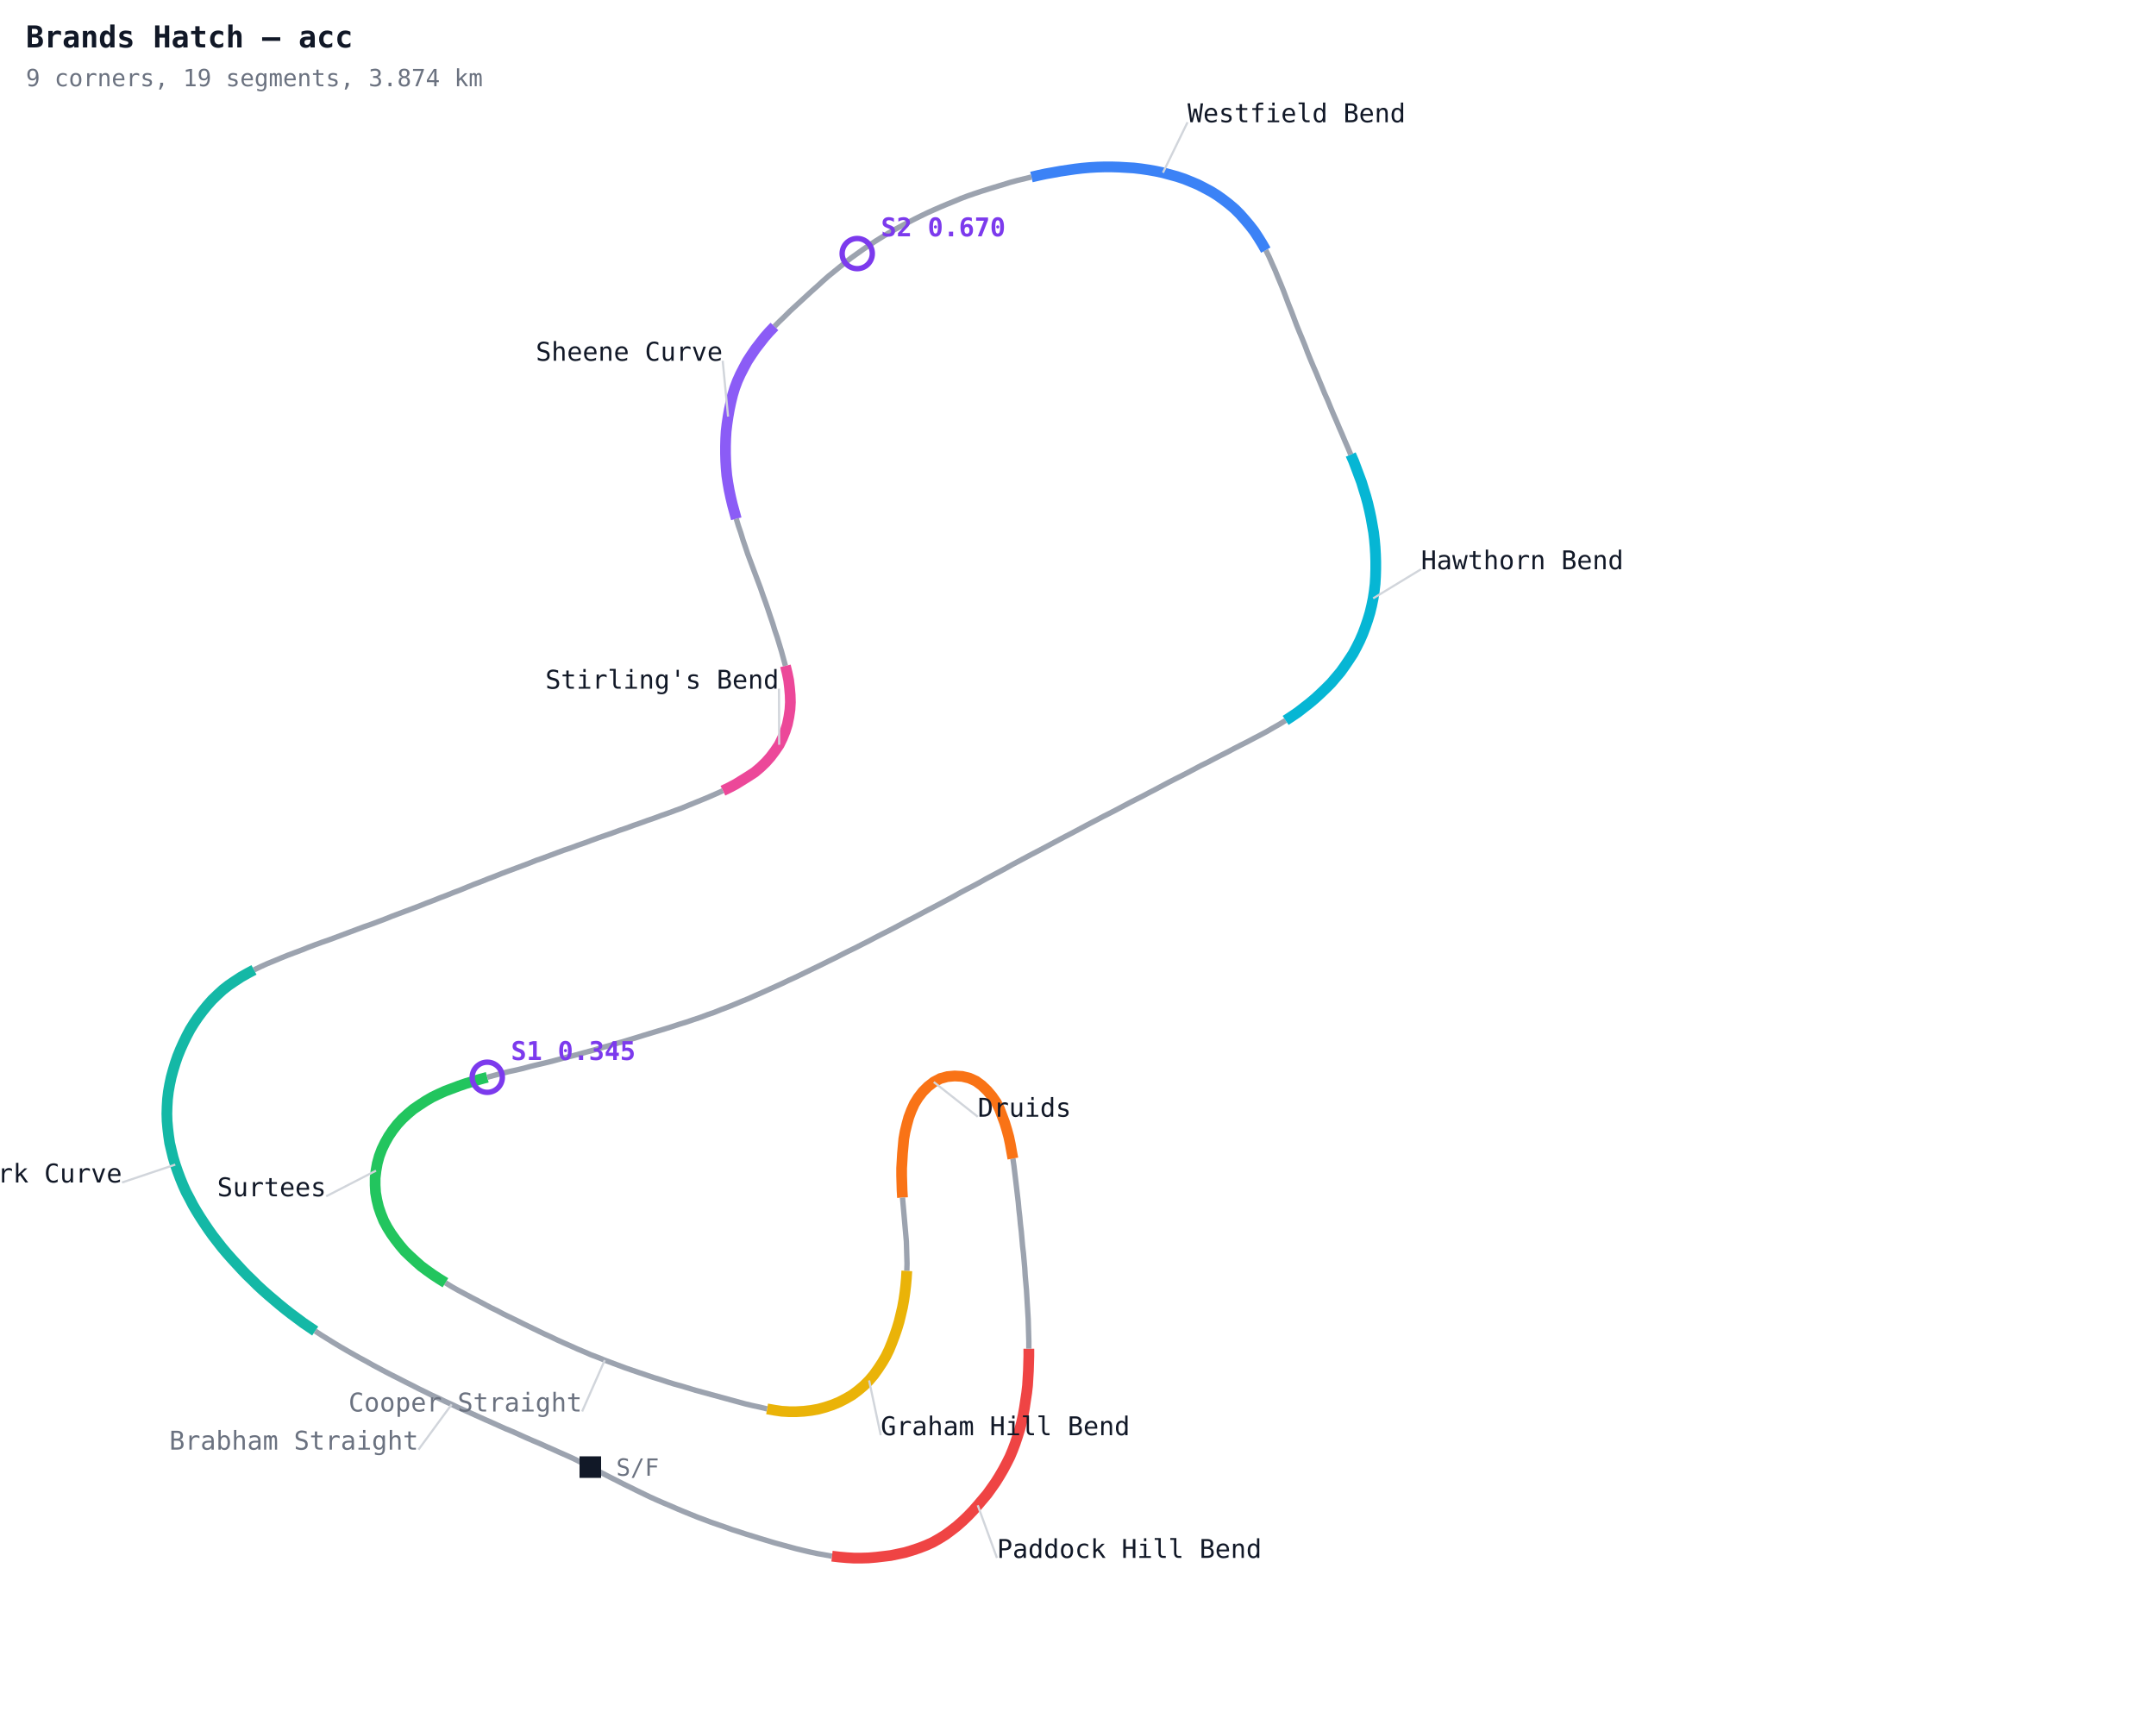
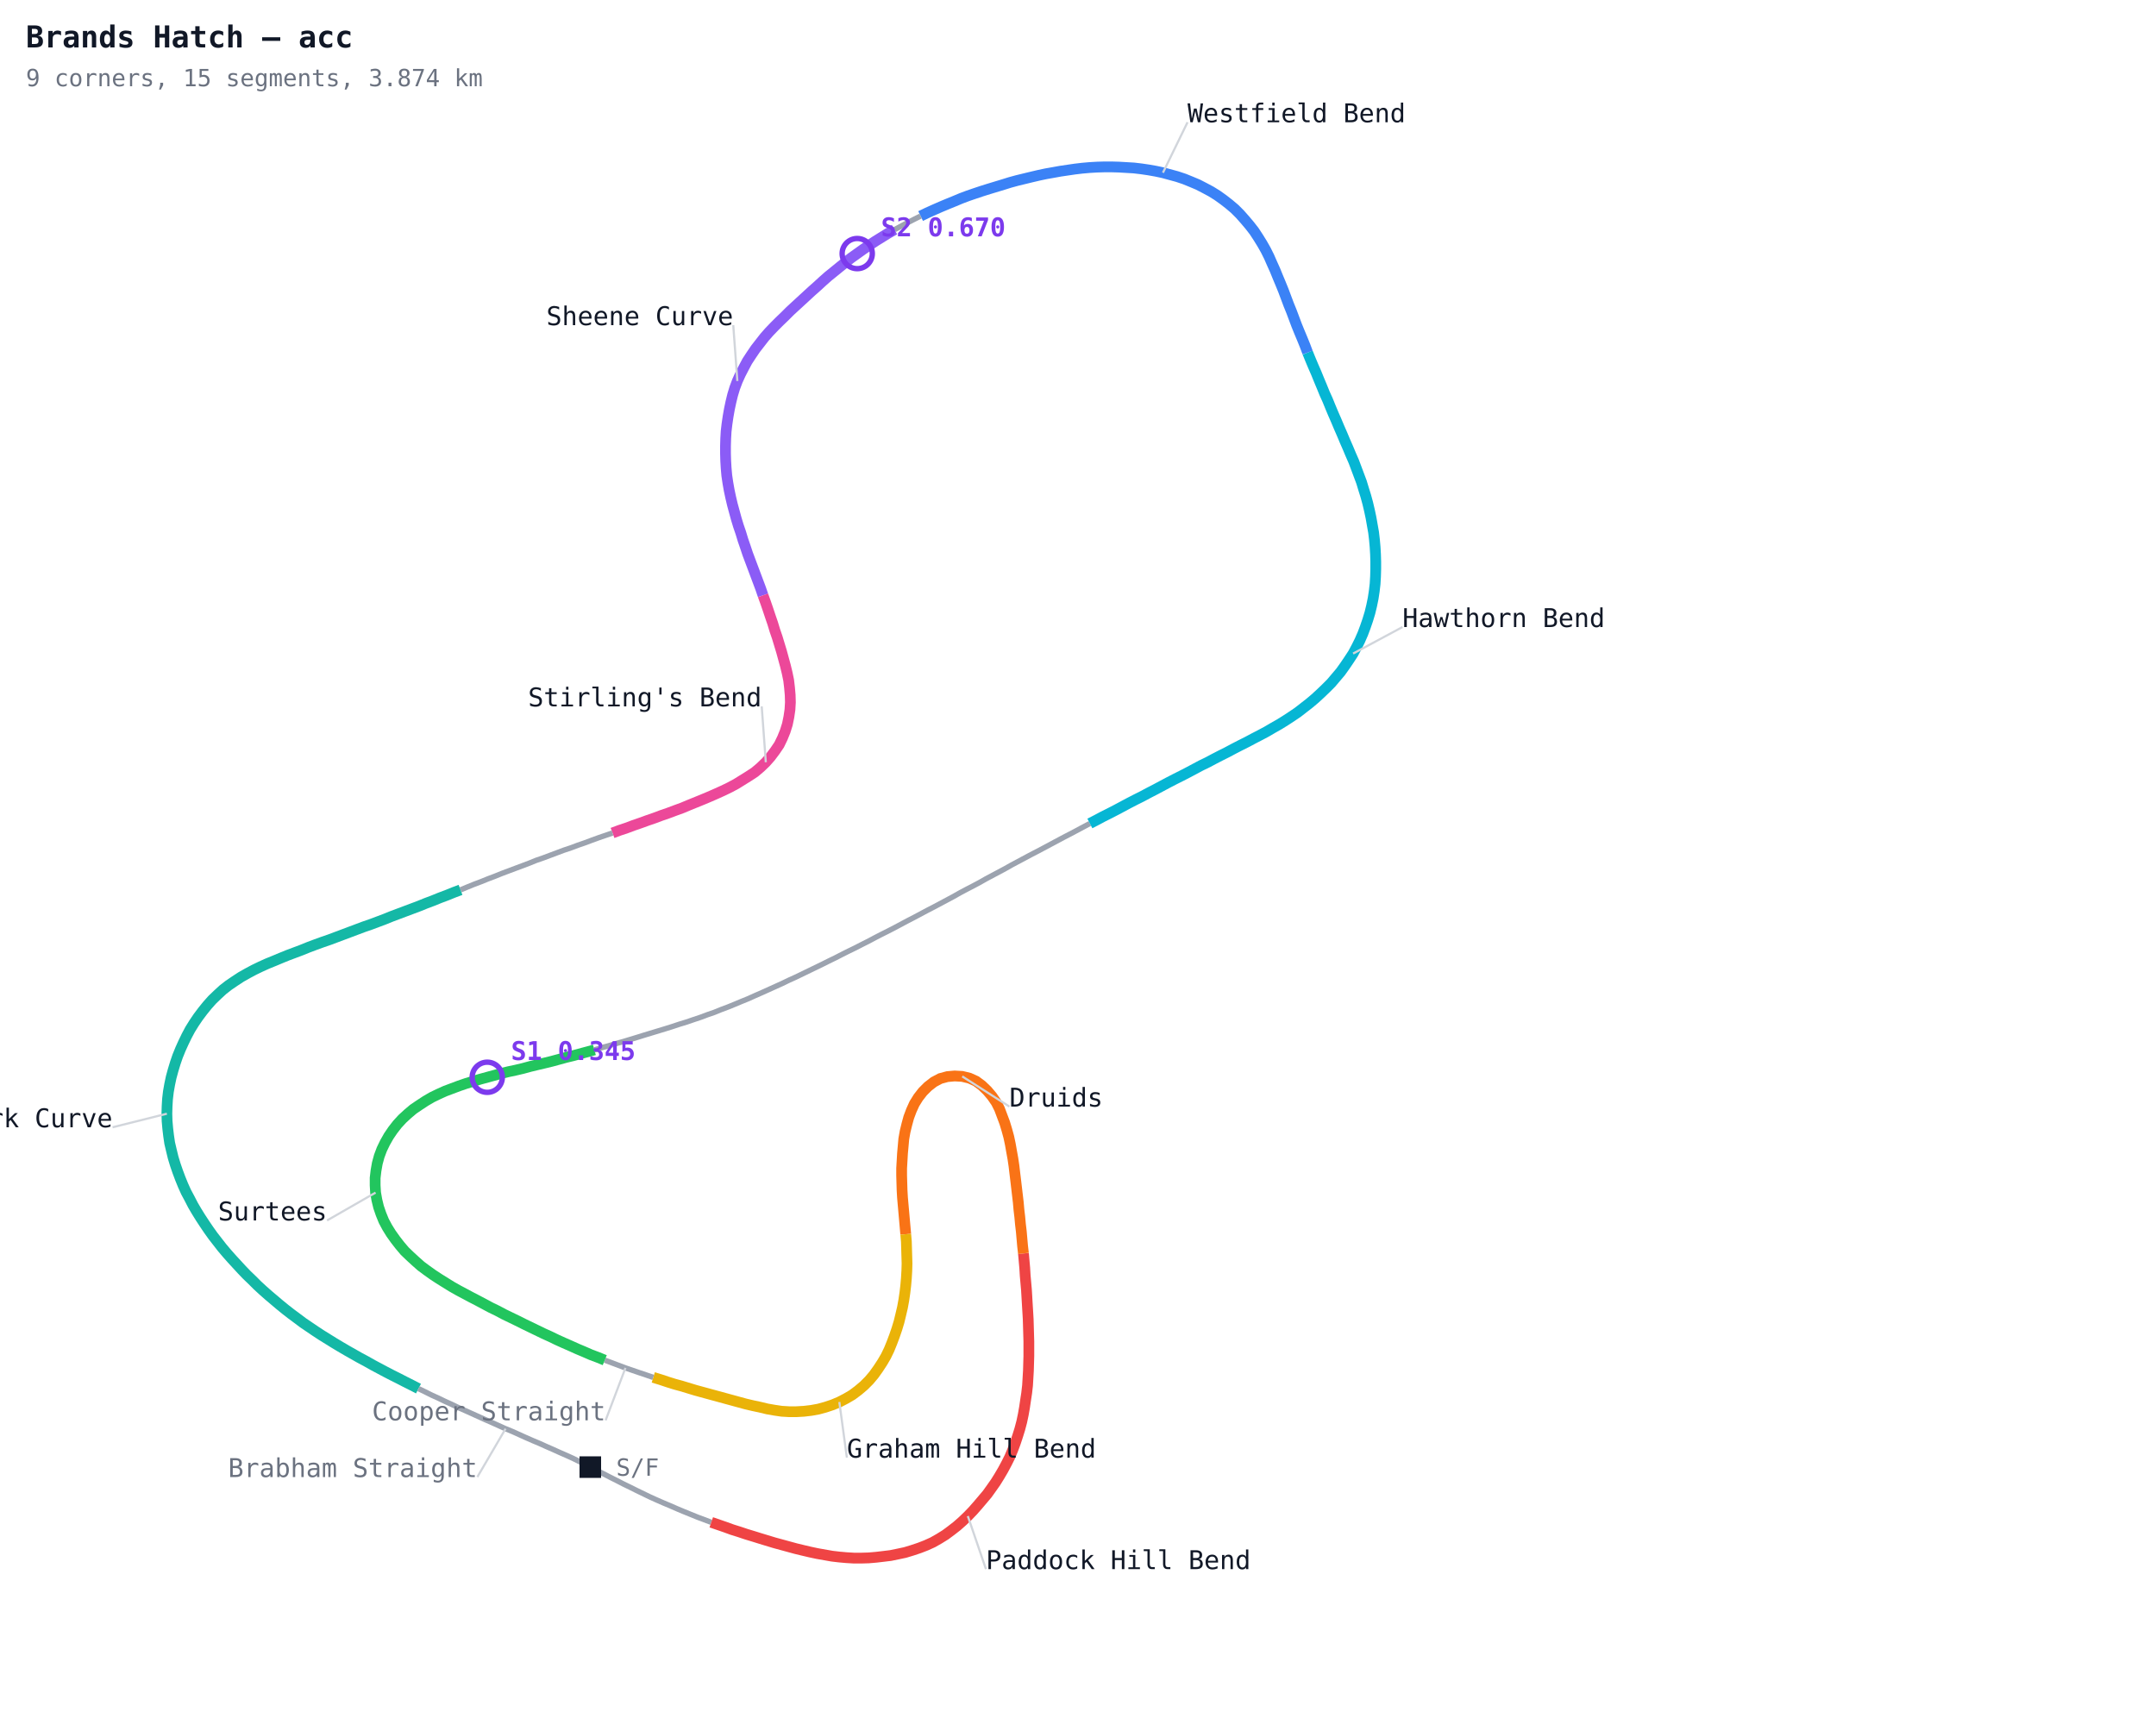
<svg xmlns="http://www.w3.org/2000/svg" width="1000" height="800" viewBox="0 0 1000 800">
  <defs>
    <style>
      .name { font-family: monospace; font-size: 12px; }
      .sector { font-family: monospace; font-size: 12px; fill: #7c3aed; font-weight: bold; }
      .title { font-family: monospace; font-size: 14px; fill: #111827; font-weight: bold; }
      .sub { font-family: monospace; font-size: 11px; fill: #6b7280; }
    </style>
  </defs>
  <rect width="1000" height="800" fill="#ffffff" />
-   <polyline fill="none" stroke="#9ca3af" stroke-width="2.5" points="273.8,680.4 276.9,682.0 279.9,683.5 283.0,685.1 286.0,686.6 289.1,688.2 292.2,689.7 295.2,691.2 298.3,692.7 301.4,694.2 304.5,695.6 307.7,697.0 310.8,698.3 314.0,699.7 317.1,701.0 320.3,702.3 323.5,703.6 326.7,704.8 329.9,706.0 333.1,707.1 336.3,708.2 339.6,709.4 342.8,710.4 346.1,711.5 349.4,712.5 352.6,713.5 355.9,714.5 359.2,715.5 362.5,716.4 365.8,717.3 369.1,718.2 372.4,719.0 375.8,719.8 379.1,720.5 382.5,721.1 385.9,721.7" />
-   <polyline fill="none" stroke="#ef4444" stroke-width="5" points="385.9,721.7 389.3,722.1 392.7,722.4 396.1,722.6 399.5,722.6 402.9,722.5 406.4,722.2 409.8,721.8 413.1,721.4 416.5,720.7 419.8,720.0 423.1,719.0 426.4,717.9 429.5,716.7 432.6,715.3 435.6,713.6 438.5,711.8 441.2,709.8 443.9,707.7 446.5,705.4 448.9,703.1 451.3,700.6 453.5,698.1 455.7,695.5 457.9,692.9 459.9,690.1 461.8,687.4 463.6,684.5 465.3,681.6 466.9,678.6 468.4,675.6 469.7,672.5 470.9,669.3 472.0,666.0 473.0,662.8 473.9,659.4 474.6,656.1 475.2,652.7 475.7,649.3 476.2,646.0 476.6,642.5 476.8,639.1 477.0,635.7 477.1,632.3 477.2,628.9 477.2,625.5" />
-   <polyline fill="none" stroke="#9ca3af" stroke-width="2.5" points="477.2,625.5 477.2,622.1 477.1,618.7 477.0,615.2 476.9,611.8 476.7,608.4 476.5,605.1 476.3,601.7 476.1,598.3 475.8,594.9 475.5,591.5 475.3,588.1 475.0,584.7 474.7,581.3 474.3,577.9 474.0,574.5 473.7,571.1 473.3,567.7 473.0,564.4 472.6,561.0 472.3,557.6 471.9,554.2 471.5,550.8 471.1,547.4 470.7,544.1 470.3,540.7 469.8,537.3" />
-   <polyline fill="none" stroke="#f97316" stroke-width="5" points="469.8,537.3 469.2,534.0 468.6,530.6 467.9,527.3 467.0,524.0 466.0,520.7 464.8,517.5 463.6,514.3 462.1,511.3 460.1,508.4 457.9,505.8 455.4,503.4 452.7,501.4 449.6,500.0 446.3,499.2 442.8,499.0 439.4,499.3 436.1,500.2 433.1,501.8 430.4,503.9 428.0,506.3 425.9,509.0 424.1,511.9 422.7,515.0 421.5,518.2 420.6,521.5 419.8,524.8 419.2,528.2 418.9,531.6 418.6,534.9 418.4,538.4 418.2,541.8 418.2,545.2 418.3,548.6 418.4,552.0 418.6,555.4" />
-   <polyline fill="none" stroke="#9ca3af" stroke-width="2.5" points="418.6,555.4 418.9,558.8 419.2,562.2 419.5,565.6 419.8,569.0 420.1,572.4 420.4,575.8 420.5,579.2 420.6,582.6 420.7,586.0 420.6,589.4" />
-   <polyline fill="none" stroke="#eab308" stroke-width="5" points="420.6,589.4 420.4,592.8 420.1,596.2 419.7,599.6 419.2,603.0 418.6,606.3 417.8,609.7 417.0,613.0 416.0,616.3 414.9,619.5 413.7,622.7 412.4,625.9 410.9,629.0 409.2,631.9 407.3,634.8 405.3,637.6 403.1,640.2 400.7,642.6 398.1,644.8 395.3,646.9 392.4,648.6 389.3,650.2 386.2,651.5 382.9,652.6 379.6,653.5 376.3,654.1 372.9,654.5 369.4,654.7 366.0,654.7 362.6,654.5 359.2,654.0 355.8,653.4" />
-   <polyline fill="none" stroke="#9ca3af" stroke-width="2.5" points="355.8,653.4 352.5,652.6 349.2,651.9 345.8,651.1 342.5,650.2 339.2,649.3 335.9,648.4 332.6,647.5 329.3,646.6 326.0,645.7 322.7,644.8 319.4,643.8 316.1,642.8 312.8,641.9 309.6,640.9 306.3,639.8 303.0,638.8 299.8,637.7 296.5,636.6 293.3,635.5 290.1,634.4 286.9,633.2 283.7,632.0 280.5,630.8 277.3,629.5 274.1,628.3 270.9,626.9 267.8,625.6 264.7,624.2 261.5,622.8 258.4,621.4 255.3,619.9 252.2,618.5 249.1,617.0 246.0,615.5 242.9,614.0 239.9,612.5 236.8,611.0 233.7,609.5 230.7,607.9 227.6,606.4 224.6,604.8 221.6,603.2 218.5,601.6 215.5,600.0 212.5,598.4 209.5,596.7 206.6,594.9" />
-   <polyline fill="none" stroke="#22c55e" stroke-width="5" points="206.6,594.9 203.7,593.1 200.8,591.2 198.0,589.2 195.3,587.2 192.7,584.9 190.2,582.6 187.7,580.2 185.5,577.6 183.4,574.9 181.4,572.1 179.6,569.2 178.0,566.2 176.7,563.0 175.6,559.8 174.8,556.5 174.2,553.1 174.0,549.7 174.0,546.3 174.4,542.9 175.0,539.5 175.9,536.2 177.1,533.0 178.6,529.9 180.3,526.9 182.2,524.1 184.3,521.4 186.6,518.9 189.1,516.6 191.7,514.4 194.5,512.5 197.4,510.6 200.3,508.9 203.4,507.4 206.5,506.0 209.7,504.8 212.9,503.6 216.1,502.5 219.4,501.5 222.7,500.5 226.0,499.6" />
-   <polyline fill="none" stroke="#9ca3af" stroke-width="2.5" points="226.0,499.6 229.3,498.7 232.6,497.8 235.9,497.0 239.2,496.3 242.6,495.5 245.9,494.6 249.2,493.8 252.6,493.0 255.9,492.2 259.2,491.3 262.5,490.4 265.8,489.6 269.1,488.7 272.4,487.8 275.7,486.9 279.0,485.9 282.3,485.0 285.6,484.0 288.9,483.1 292.2,482.1 295.5,481.1 298.7,480.1 302.0,479.1 305.3,478.1 308.6,477.1 311.8,476.1 315.1,475.0 318.4,474.0 321.6,472.9 324.9,471.8 328.1,470.6 331.3,469.5 334.5,468.2 337.7,467.0 340.9,465.7 344.0,464.4 347.2,463.1 350.3,461.7 353.5,460.3 356.6,458.9 359.7,457.5 362.8,456.1 365.9,454.6 369.0,453.2 372.1,451.7 375.2,450.2 378.3,448.7 381.4,447.2 384.4,445.7 387.5,444.2 390.6,442.6 393.6,441.1 396.7,439.6 399.8,438.0 402.8,436.5 405.8,434.9 408.9,433.3 411.9,431.8 415.0,430.2 418.0,428.6 421.0,427.0 424.1,425.4 427.1,423.8 430.1,422.2 433.2,420.6 436.2,419.0 439.2,417.4 442.2,415.8 445.2,414.1 448.2,412.5 451.3,410.9 454.3,409.3 457.3,407.6 460.3,406.0 463.3,404.4 466.3,402.8 469.3,401.1 472.3,399.5 475.3,397.9 478.3,396.3 481.4,394.7 484.4,393.1 487.4,391.5 490.4,389.9 493.4,388.3 496.5,386.7 499.5,385.1 502.5,383.5 505.5,381.9 508.6,380.3 511.6,378.7 514.6,377.2 517.7,375.6 520.7,374.0 523.7,372.4 526.8,370.8 529.8,369.3 532.8,367.7 535.9,366.1 538.9,364.5 541.9,362.9 545.0,361.3 548.0,359.8 551.1,358.2 554.1,356.6 557.1,355.0 560.2,353.5 563.2,351.9 566.3,350.3 569.3,348.8 572.3,347.2 575.4,345.6 578.4,344.1 581.4,342.5 584.5,340.9 587.5,339.3 590.4,337.6 593.4,335.9 596.3,334.1" />
-   <polyline fill="none" stroke="#06b6d4" stroke-width="5" points="596.3,334.1 599.2,332.2 602.0,330.3 604.7,328.2 607.4,326.1 610.0,323.9 612.5,321.6 615.0,319.2 617.4,316.8 619.6,314.2 621.8,311.6 623.8,308.8 625.7,306.0 627.6,303.1 629.2,300.1 630.7,297.1 632.1,293.9 633.3,290.7 634.4,287.5 635.4,284.2 636.2,280.9 636.9,277.5 637.4,274.2 637.8,270.8 638.0,267.4 638.1,263.9 638.1,260.5 638.0,257.1 637.8,253.7 637.5,250.3 637.1,246.9 636.5,243.5 635.9,240.1 635.2,236.8 634.4,233.4 633.5,230.1 632.5,226.9 631.5,223.6 630.3,220.4 629.1,217.2 627.9,214.0 626.5,210.8" />
-   <polyline fill="none" stroke="#9ca3af" stroke-width="2.5" points="626.5,210.8 625.2,207.7 623.8,204.5 622.5,201.4 621.1,198.2 619.8,195.1 618.4,191.9 617.1,188.8 615.8,185.6 614.4,182.5 613.1,179.3 611.8,176.2 610.5,173.0 609.1,169.8 607.8,166.7 606.5,163.5 605.3,160.3 604.0,157.1 602.7,154.0 601.4,150.8 600.2,147.6 599.0,144.4 597.7,141.2 596.5,138.0 595.3,134.8 594.0,131.6 592.7,128.5 591.4,125.3 590.0,122.2 588.6,119.0 587.1,116.0" />
-   <polyline fill="none" stroke="#3b82f6" stroke-width="5" points="587.1,116.0 585.4,113.0 583.6,110.1 581.7,107.2 579.6,104.5 577.4,101.9 575.1,99.3 572.7,96.9 570.1,94.7 567.4,92.6 564.6,90.6 561.7,88.8 558.7,87.2 555.6,85.6 552.5,84.3 549.3,83.0 546.0,81.9 542.7,81.0 539.4,80.1 536.1,79.4 532.7,78.8 529.3,78.3 525.9,77.9 522.5,77.7 519.1,77.5 515.7,77.4 512.2,77.4 508.8,77.5 505.4,77.7 502.0,78.0 498.6,78.4 495.2,78.9 491.8,79.4 488.5,80.0 485.1,80.6 481.8,81.3 478.4,82.1" />
-   <polyline fill="none" stroke="#9ca3af" stroke-width="2.5" points="478.4,82.1 475.1,82.9 471.8,83.7 468.5,84.6 465.3,85.6 462.0,86.6 458.7,87.6 455.5,88.6 452.2,89.7 449.0,90.8 445.8,92.0 442.7,93.3 439.5,94.6 436.4,95.9 433.2,97.3 430.1,98.7 427.0,100.2 424.0,101.7 420.9,103.3 417.9,104.9 414.9,106.5 411.9,108.2 409.0,110.0 406.1,111.8 403.2,113.7 400.4,115.6 397.6,117.6 394.8,119.6 392.1,121.7 389.5,123.8 386.8,126.0 384.2,128.1 381.6,130.4 379.1,132.7 376.5,135.0 374.0,137.3 371.5,139.6 369.0,141.9 366.5,144.2 364.1,146.6 361.6,149.0 359.2,151.4" />
-   <polyline fill="none" stroke="#8b5cf6" stroke-width="5" points="359.2,151.4 356.8,153.9 354.6,156.4 352.5,159.1 350.4,161.8 348.5,164.6 346.6,167.5 345.0,170.5 343.4,173.6 342.0,176.7 340.8,179.9 339.8,183.2 339.0,186.5 338.3,189.8 337.7,193.2 337.2,196.6 336.8,200.0 336.6,203.4 336.5,206.9 336.5,210.3 336.6,213.7 336.8,217.1 337.1,220.5 337.6,223.9 338.2,227.3 338.9,230.6 339.7,234.0 340.6,237.3 341.5,240.6" />
-   <polyline fill="none" stroke="#9ca3af" stroke-width="2.5" points="341.5,240.6 342.5,243.9 343.6,247.1 344.6,250.4 345.7,253.6 346.8,256.9 348.0,260.1 349.2,263.3 350.4,266.5 351.6,269.7 352.8,272.9 353.9,276.1 355.1,279.4 356.2,282.6 357.3,285.9 358.4,289.1 359.4,292.4 360.5,295.6 361.5,298.9 362.5,302.2 363.4,305.5 364.3,308.8" />
-   <polyline fill="none" stroke="#ec4899" stroke-width="5" points="364.3,308.8 365.1,312.1 365.8,315.5 366.2,318.9 366.5,322.3 366.6,325.7 366.4,329.1 365.9,332.5 365.2,335.9 364.2,339.1 362.9,342.3 361.4,345.4 359.5,348.2 357.4,351.0 355.2,353.5 352.7,355.9 350.1,358.1 347.2,360.0 344.3,361.8 341.4,363.6 338.4,365.2 335.3,366.7" />
-   <polyline fill="none" stroke="#9ca3af" stroke-width="2.5" points="335.3,366.7 332.2,368.1 329.0,369.5 325.9,370.8 322.7,372.1 319.5,373.4 316.4,374.7 313.1,375.9 309.9,377.1 306.7,378.2 303.5,379.4 300.3,380.5 297.0,381.7 293.8,382.8 290.6,384.0 287.3,385.1 284.1,386.3 280.9,387.4 277.7,388.5 274.4,389.7 271.2,390.9 268.0,392.0 264.8,393.2 261.5,394.3 258.3,395.5 255.1,396.7 251.9,397.9 248.7,399.0 245.5,400.3 242.3,401.5 239.1,402.7 235.9,403.9 232.7,405.1 229.5,406.4 226.3,407.6 223.1,408.9 219.9,410.1 216.7,411.4 213.6,412.7 210.4,413.9 207.2,415.2 204.0,416.4 200.8,417.7 197.6,418.9 194.4,420.2 191.2,421.4 188.0,422.6 184.8,423.8 181.6,425.0 178.4,426.3 175.2,427.5 172.0,428.7 168.8,429.8 165.6,431.0 162.4,432.2 159.2,433.4 156.0,434.6 152.8,435.8 149.6,436.9 146.3,438.1 143.1,439.3 139.9,440.6 136.7,441.8 133.5,443.0 130.3,444.3 127.2,445.6 124.0,446.9 120.9,448.3 117.8,449.8" />
-   <polyline fill="none" stroke="#14b8a6" stroke-width="5" points="117.8,449.8 114.8,451.4 111.8,453.1 108.9,455.0 106.1,456.9 103.4,459.0 100.9,461.3 98.4,463.7 96.1,466.3 94.0,468.9 91.9,471.7 90.0,474.5 88.2,477.4 86.6,480.4 85.1,483.5 83.7,486.6 82.4,489.8 81.3,493.0 80.3,496.3 79.4,499.6 78.7,502.9 78.1,506.3 77.7,509.7 77.5,513.1 77.4,516.5 77.5,519.9 77.8,523.3 78.2,526.7 78.7,530.1 79.5,533.5 80.3,536.8 81.3,540.1 82.4,543.3 83.6,546.5 84.9,549.7 86.3,552.8 87.9,555.8 89.5,558.9 91.2,561.8 93.0,564.7 94.9,567.6 96.8,570.4 98.8,573.2 100.9,575.9 103.0,578.6 105.2,581.2 107.5,583.8 109.8,586.3 112.1,588.8 114.5,591.3 117.0,593.7 119.4,596.1 121.9,598.4 124.5,600.7 127.1,602.9 129.7,605.1 132.4,607.3 135.1,609.4 137.8,611.4 140.6,613.5 143.4,615.4 146.2,617.3" />
-   <polyline fill="none" stroke="#9ca3af" stroke-width="2.5" points="146.2,617.3 149.1,619.2 152.0,621.0 154.9,622.8 157.9,624.6 160.8,626.3 163.8,628.0 166.8,629.7 169.8,631.3 172.8,633.0 175.8,634.6 178.8,636.2 181.9,637.8 184.9,639.3 188.0,640.9 191.0,642.4 194.1,644.0 197.2,645.5 200.2,647.0 203.3,648.4 206.4,649.9 209.5,651.3 212.6,652.8 215.8,654.2 218.9,655.6 222.0,657.0 225.1,658.4 228.3,659.8 231.4,661.2 234.5,662.6 237.7,663.9 240.8,665.3 243.9,666.7 247.1,668.1 250.2,669.4 253.3,670.8 256.5,672.2 259.6,673.6 262.8,675.0 265.9,676.4 268.9,677.9 272.0,679.5" />
-   <line x1="453.5" y1="698.1" x2="462.4" y2="722.5" stroke="#d1d5db" stroke-width="1" />
-   <text x="462.4" y="722.5" text-anchor="start" class="name" fill="#111827">Paddock Hill Bend</text>
-   <line x1="433.1" y1="501.8" x2="453.5" y2="517.9" stroke="#d1d5db" stroke-width="1" />
-   <text x="453.5" y="517.9" text-anchor="start" class="name" fill="#111827">Druids</text>
-   <line x1="403.1" y1="640.2" x2="408.5" y2="665.6" stroke="#d1d5db" stroke-width="1" />
-   <text x="408.5" y="665.6" text-anchor="start" class="name" fill="#111827">Graham Hill Bend</text>
-   <line x1="280.5" y1="630.8" x2="270.0" y2="654.6" stroke="#d1d5db" stroke-width="1" />
-   <text x="270.0" y="654.6" text-anchor="end" class="name" fill="#6b7280">Cooper Straight</text>
-   <line x1="174.4" y1="542.9" x2="151.3" y2="554.8" stroke="#d1d5db" stroke-width="1" />
-   <text x="151.3" y="554.8" text-anchor="end" class="name" fill="#111827">Surtees</text>
-   <line x1="636.9" y1="277.5" x2="659.1" y2="264.0" stroke="#d1d5db" stroke-width="1" />
-   <text x="659.1" y="264.0" text-anchor="start" class="name" fill="#111827">Hawthorn Bend</text>
+   <polyline fill="none" stroke="#9ca3af" stroke-width="2.5" points="273.8,680.4 276.9,682.0 279.9,683.5 283.0,685.1 286.0,686.6 289.1,688.2 292.2,689.7 295.2,691.2 298.3,692.7 301.4,694.2 304.5,695.6 307.7,697.0 310.8,698.3 314.0,699.7 317.1,701.0 320.3,702.3 323.5,703.6 326.7,704.8 329.9,706.0" />
+   <polyline fill="none" stroke="#ef4444" stroke-width="5" points="329.9,706.0 333.1,707.1 336.3,708.2 339.6,709.4 342.8,710.4 346.1,711.5 349.4,712.5 352.6,713.5 355.9,714.5 359.2,715.5 362.5,716.4 365.8,717.3 369.1,718.2 372.4,719.0 375.8,719.8 379.1,720.5 382.5,721.1 385.9,721.7 389.3,722.1 392.7,722.4 396.1,722.6 399.5,722.6 402.9,722.5 406.4,722.2 409.8,721.8 413.1,721.4 416.5,720.7 419.8,720.0 423.1,719.0 426.4,717.9 429.5,716.7 432.6,715.3 435.6,713.6 438.5,711.8 441.2,709.8 443.9,707.7 446.5,705.4 448.9,703.1 451.3,700.6 453.5,698.1 455.7,695.5 457.9,692.9 459.9,690.1 461.8,687.4 463.6,684.5 465.3,681.6 466.9,678.6 468.4,675.6 469.7,672.5 470.9,669.3 472.0,666.0 473.0,662.8 473.9,659.4 474.6,656.1 475.2,652.7 475.7,649.3 476.2,646.0 476.6,642.5 476.8,639.1 477.0,635.7 477.1,632.3 477.2,628.9 477.2,625.5 477.2,622.1 477.1,618.7 477.0,615.2 476.9,611.8 476.7,608.4 476.5,605.1 476.3,601.7 476.1,598.3 475.8,594.9 475.5,591.5 475.3,588.1 475.0,584.7 474.7,581.3" />
+   <polyline fill="none" stroke="#f97316" stroke-width="5" points="474.7,581.3 474.3,577.9 474.0,574.5 473.7,571.1 473.3,567.7 473.0,564.4 472.6,561.0 472.3,557.6 471.9,554.2 471.5,550.8 471.1,547.4 470.7,544.1 470.3,540.7 469.8,537.3 469.2,534.0 468.6,530.6 467.9,527.3 467.0,524.0 466.0,520.7 464.8,517.5 463.6,514.3 462.1,511.3 460.1,508.4 457.9,505.8 455.4,503.4 452.7,501.4 449.6,500.0 446.3,499.2 442.8,499.0 439.4,499.3 436.1,500.2 433.1,501.8 430.4,503.9 428.0,506.3 425.9,509.0 424.1,511.9 422.7,515.0 421.5,518.2 420.6,521.5 419.8,524.8 419.2,528.2 418.9,531.6 418.6,534.9 418.4,538.4 418.2,541.8 418.2,545.2 418.3,548.6 418.4,552.0 418.6,555.4 418.9,558.8 419.2,562.2 419.5,565.6 419.8,569.0 420.1,572.4" />
+   <polyline fill="none" stroke="#eab308" stroke-width="5" points="420.1,572.4 420.4,575.8 420.5,579.2 420.6,582.6 420.7,586.0 420.6,589.4 420.4,592.8 420.1,596.2 419.7,599.6 419.2,603.0 418.6,606.3 417.8,609.7 417.0,613.0 416.0,616.3 414.9,619.5 413.7,622.7 412.4,625.9 410.9,629.0 409.2,631.9 407.3,634.8 405.3,637.6 403.1,640.2 400.7,642.6 398.1,644.8 395.3,646.9 392.4,648.6 389.3,650.2 386.2,651.5 382.9,652.6 379.6,653.5 376.3,654.1 372.9,654.5 369.4,654.7 366.0,654.7 362.6,654.5 359.2,654.0 355.8,653.4 352.5,652.6 349.2,651.9 345.8,651.1 342.5,650.2 339.2,649.3 335.9,648.4 332.6,647.5 329.3,646.6 326.0,645.7 322.7,644.8 319.4,643.8 316.1,642.8 312.8,641.9 309.6,640.9 306.3,639.8 303.0,638.8" />
+   <polyline fill="none" stroke="#9ca3af" stroke-width="2.5" points="303.0,638.8 299.8,637.7 296.5,636.6 293.3,635.5 290.1,634.4 286.9,633.2 283.7,632.0 280.5,630.8" />
+   <polyline fill="none" stroke="#22c55e" stroke-width="5" points="280.5,630.8 277.3,629.5 274.1,628.3 270.9,626.9 267.8,625.6 264.7,624.2 261.5,622.8 258.4,621.4 255.3,619.9 252.2,618.5 249.1,617.0 246.0,615.5 242.9,614.0 239.9,612.5 236.8,611.0 233.7,609.5 230.7,607.9 227.6,606.4 224.6,604.8 221.6,603.2 218.5,601.6 215.5,600.0 212.5,598.4 209.5,596.7 206.6,594.9 203.7,593.1 200.8,591.2 198.0,589.2 195.3,587.2 192.7,584.9 190.2,582.6 187.7,580.2 185.5,577.6 183.4,574.9 181.4,572.1 179.6,569.2 178.0,566.2 176.7,563.0 175.6,559.8 174.8,556.5 174.2,553.1 174.0,549.7 174.0,546.3 174.4,542.9 175.0,539.5 175.9,536.2 177.1,533.0 178.6,529.9 180.3,526.9 182.2,524.1 184.3,521.4 186.6,518.9 189.1,516.6 191.7,514.4 194.5,512.5 197.4,510.6 200.3,508.9 203.4,507.4 206.5,506.0 209.7,504.8 212.9,503.6 216.1,502.5 219.4,501.5 222.7,500.5 226.0,499.6 229.3,498.7 232.6,497.8 235.9,497.0 239.2,496.3 242.6,495.5 245.9,494.6 249.2,493.8 252.6,493.0 255.9,492.2 259.2,491.3 262.5,490.4 265.8,489.6 269.1,488.7 272.4,487.8 275.7,486.9" />
+   <polyline fill="none" stroke="#9ca3af" stroke-width="2.5" points="275.7,486.9 279.0,485.9 282.3,485.0 285.6,484.0 288.9,483.1 292.2,482.1 295.5,481.1 298.7,480.1 302.0,479.1 305.3,478.1 308.6,477.1 311.8,476.1 315.1,475.0 318.4,474.0 321.6,472.9 324.9,471.8 328.1,470.6 331.3,469.5 334.5,468.2 337.7,467.0 340.9,465.7 344.0,464.4 347.2,463.1 350.3,461.7 353.5,460.3 356.6,458.9 359.7,457.5 362.8,456.1 365.9,454.6 369.0,453.2 372.1,451.7 375.2,450.2 378.3,448.7 381.4,447.2 384.4,445.7 387.5,444.2 390.6,442.6 393.6,441.1 396.7,439.6 399.8,438.0 402.8,436.5 405.8,434.9 408.9,433.3 411.9,431.8 415.0,430.2 418.0,428.6 421.0,427.0 424.1,425.4 427.1,423.8 430.1,422.2 433.2,420.6 436.2,419.0 439.2,417.4 442.2,415.8 445.2,414.1 448.2,412.5 451.3,410.9 454.3,409.3 457.3,407.6 460.3,406.0 463.3,404.4 466.3,402.8 469.3,401.1 472.3,399.5 475.3,397.9 478.3,396.3 481.4,394.7 484.4,393.1 487.4,391.5 490.4,389.9 493.4,388.3 496.5,386.7 499.5,385.1 502.5,383.5 505.5,381.9" />
+   <polyline fill="none" stroke="#06b6d4" stroke-width="5" points="505.5,381.9 508.6,380.3 511.6,378.7 514.6,377.2 517.7,375.6 520.7,374.0 523.7,372.4 526.8,370.8 529.8,369.3 532.8,367.7 535.9,366.1 538.9,364.5 541.9,362.9 545.0,361.3 548.0,359.8 551.1,358.2 554.1,356.6 557.1,355.0 560.2,353.5 563.2,351.9 566.3,350.3 569.3,348.8 572.3,347.2 575.4,345.6 578.4,344.1 581.4,342.5 584.5,340.9 587.5,339.3 590.4,337.6 593.4,335.9 596.3,334.1 599.2,332.2 602.0,330.3 604.7,328.2 607.4,326.1 610.0,323.9 612.5,321.6 615.0,319.2 617.4,316.8 619.6,314.2 621.8,311.6 623.8,308.8 625.7,306.0 627.6,303.1 629.2,300.1 630.7,297.1 632.1,293.9 633.3,290.7 634.4,287.5 635.4,284.2 636.2,280.9 636.9,277.5 637.4,274.2 637.8,270.8 638.0,267.4 638.1,263.9 638.1,260.5 638.0,257.1 637.8,253.7 637.5,250.3 637.1,246.9 636.5,243.5 635.9,240.1 635.2,236.8 634.4,233.4 633.5,230.1 632.5,226.9 631.5,223.6 630.3,220.4 629.1,217.2 627.9,214.0 626.5,210.8 625.2,207.7 623.8,204.5 622.5,201.4 621.1,198.2 619.8,195.1 618.4,191.9 617.1,188.8 615.8,185.6 614.4,182.5 613.1,179.3 611.8,176.2 610.5,173.0 609.1,169.8 607.8,166.7 606.5,163.5" />
+   <polyline fill="none" stroke="#3b82f6" stroke-width="5" points="606.5,163.5 605.3,160.3 604.0,157.1 602.7,154.0 601.4,150.8 600.2,147.6 599.0,144.4 597.7,141.2 596.5,138.0 595.3,134.8 594.0,131.6 592.7,128.5 591.4,125.3 590.0,122.2 588.6,119.0 587.1,116.0 585.4,113.0 583.6,110.1 581.7,107.2 579.6,104.5 577.4,101.9 575.1,99.3 572.7,96.9 570.1,94.7 567.4,92.6 564.6,90.6 561.7,88.8 558.7,87.2 555.6,85.6 552.5,84.3 549.3,83.0 546.0,81.9 542.7,81.0 539.4,80.1 536.1,79.4 532.7,78.8 529.3,78.3 525.9,77.9 522.5,77.7 519.1,77.5 515.7,77.4 512.2,77.4 508.8,77.5 505.4,77.7 502.0,78.0 498.6,78.4 495.2,78.9 491.8,79.4 488.5,80.0 485.1,80.6 481.8,81.3 478.4,82.1 475.1,82.9 471.8,83.7 468.5,84.6 465.3,85.6 462.0,86.6 458.7,87.6 455.5,88.6 452.2,89.7 449.0,90.8 445.8,92.0 442.7,93.3 439.5,94.6 436.4,95.9 433.2,97.3 430.1,98.7 427.0,100.2" />
+   <polyline fill="none" stroke="#9ca3af" stroke-width="2.5" points="427.0,100.2 424.0,101.7 420.9,103.3 417.9,104.9 414.9,106.5" />
+   <polyline fill="none" stroke="#8b5cf6" stroke-width="5" points="414.9,106.5 411.9,108.2 409.0,110.0 406.1,111.8 403.2,113.7 400.4,115.6 397.6,117.6 394.8,119.6 392.1,121.7 389.5,123.8 386.8,126.0 384.2,128.1 381.6,130.4 379.1,132.7 376.5,135.0 374.0,137.3 371.5,139.6 369.0,141.9 366.5,144.2 364.1,146.6 361.6,149.0 359.2,151.4 356.8,153.9 354.6,156.4 352.5,159.1 350.4,161.8 348.5,164.6 346.6,167.5 345.0,170.5 343.4,173.6 342.0,176.7 340.8,179.9 339.8,183.2 339.0,186.5 338.3,189.8 337.7,193.2 337.2,196.6 336.8,200.0 336.6,203.4 336.5,206.9 336.5,210.3 336.6,213.7 336.8,217.1 337.1,220.5 337.6,223.9 338.2,227.3 338.9,230.6 339.7,234.0 340.6,237.3 341.5,240.6 342.5,243.9 343.6,247.1 344.6,250.4 345.7,253.6 346.8,256.9 348.0,260.1 349.2,263.3 350.4,266.5 351.6,269.7 352.8,272.9 353.9,276.1" />
+   <polyline fill="none" stroke="#ec4899" stroke-width="5" points="353.9,276.1 355.1,279.4 356.2,282.6 357.3,285.9 358.4,289.1 359.4,292.4 360.5,295.6 361.5,298.9 362.5,302.2 363.4,305.5 364.3,308.8 365.1,312.1 365.8,315.5 366.2,318.9 366.5,322.3 366.6,325.7 366.4,329.1 365.9,332.5 365.2,335.9 364.2,339.1 362.9,342.3 361.4,345.4 359.5,348.2 357.4,351.0 355.2,353.5 352.7,355.9 350.1,358.1 347.2,360.0 344.3,361.8 341.4,363.6 338.4,365.2 335.3,366.7 332.2,368.1 329.0,369.5 325.9,370.8 322.7,372.1 319.5,373.4 316.4,374.7 313.1,375.9 309.9,377.1 306.7,378.2 303.5,379.4 300.3,380.5 297.0,381.7 293.8,382.8 290.6,384.0 287.3,385.1 284.1,386.3" />
+   <polyline fill="none" stroke="#9ca3af" stroke-width="2.5" points="284.1,386.3 280.9,387.4 277.7,388.5 274.4,389.7 271.2,390.9 268.0,392.0 264.8,393.2 261.5,394.3 258.3,395.5 255.1,396.7 251.9,397.9 248.7,399.0 245.5,400.3 242.3,401.5 239.1,402.7 235.9,403.9 232.7,405.1 229.5,406.4 226.3,407.6 223.1,408.9 219.9,410.1 216.7,411.4 213.6,412.7" />
+   <polyline fill="none" stroke="#14b8a6" stroke-width="5" points="213.6,412.7 210.4,413.9 207.2,415.2 204.0,416.4 200.8,417.7 197.6,418.9 194.4,420.2 191.2,421.4 188.0,422.6 184.8,423.8 181.6,425.0 178.4,426.3 175.2,427.5 172.0,428.7 168.8,429.8 165.6,431.0 162.4,432.2 159.2,433.4 156.0,434.6 152.8,435.8 149.6,436.9 146.3,438.1 143.1,439.3 139.9,440.6 136.7,441.8 133.5,443.0 130.3,444.3 127.2,445.6 124.0,446.9 120.9,448.3 117.8,449.8 114.8,451.4 111.8,453.1 108.9,455.0 106.1,456.9 103.4,459.0 100.9,461.3 98.4,463.7 96.1,466.3 94.0,468.9 91.9,471.7 90.0,474.5 88.2,477.4 86.6,480.4 85.1,483.5 83.7,486.6 82.4,489.8 81.3,493.0 80.3,496.3 79.4,499.6 78.7,502.9 78.1,506.3 77.7,509.7 77.5,513.1 77.4,516.5 77.5,519.9 77.8,523.3 78.2,526.7 78.7,530.1 79.5,533.5 80.3,536.8 81.3,540.1 82.4,543.3 83.6,546.5 84.9,549.7 86.3,552.8 87.9,555.8 89.5,558.9 91.2,561.8 93.0,564.7 94.9,567.6 96.8,570.4 98.8,573.2 100.9,575.9 103.0,578.6 105.2,581.2 107.5,583.8 109.8,586.3 112.1,588.8 114.5,591.3 117.0,593.7 119.4,596.1 121.9,598.4 124.5,600.7 127.1,602.9 129.7,605.1 132.4,607.3 135.1,609.4 137.8,611.4 140.6,613.5 143.4,615.4 146.2,617.3 149.1,619.2 152.0,621.0 154.9,622.8 157.9,624.6 160.8,626.3 163.8,628.0 166.8,629.7 169.8,631.3 172.8,633.0 175.8,634.6 178.8,636.2 181.9,637.8 184.9,639.3 188.0,640.9 191.0,642.4 194.1,644.0" />
+   <polyline fill="none" stroke="#9ca3af" stroke-width="2.5" points="194.1,644.0 197.2,645.5 200.2,647.0 203.3,648.4 206.4,649.9 209.5,651.3 212.6,652.8 215.8,654.2 218.9,655.6 222.0,657.0 225.1,658.4 228.3,659.8 231.4,661.2 234.5,662.6 237.7,663.9 240.8,665.3 243.9,666.7 247.1,668.1 250.2,669.4 253.3,670.8 256.5,672.2 259.6,673.6 262.8,675.0 265.9,676.4 268.9,677.9 272.0,679.5" />
+   <line x1="448.9" y1="703.1" x2="457.3" y2="727.7" stroke="#d1d5db" stroke-width="1" />
+   <text x="457.3" y="727.7" text-anchor="start" class="name" fill="#111827">Paddock Hill Bend</text>
+   <line x1="446.3" y1="499.2" x2="468.2" y2="513.2" stroke="#d1d5db" stroke-width="1" />
+   <text x="468.2" y="513.2" text-anchor="start" class="name" fill="#111827">Druids</text>
+   <line x1="389.3" y1="650.2" x2="392.8" y2="676.0" stroke="#d1d5db" stroke-width="1" />
+   <text x="392.8" y="676.0" text-anchor="start" class="name" fill="#111827">Graham Hill Bend</text>
+   <line x1="290.1" y1="634.4" x2="280.9" y2="658.7" stroke="#d1d5db" stroke-width="1" />
+   <text x="280.9" y="658.7" text-anchor="end" class="name" fill="#6b7280">Cooper Straight</text>
+   <line x1="174.2" y1="553.1" x2="151.7" y2="566.0" stroke="#d1d5db" stroke-width="1" />
+   <text x="151.7" y="566.0" text-anchor="end" class="name" fill="#111827">Surtees</text>
+   <line x1="627.6" y1="303.1" x2="650.5" y2="290.8" stroke="#d1d5db" stroke-width="1" />
+   <text x="650.5" y="290.8" text-anchor="start" class="name" fill="#111827">Hawthorn Bend</text>
  <line x1="539.4" y1="80.1" x2="550.8" y2="56.7" stroke="#d1d5db" stroke-width="1" />
  <text x="550.8" y="56.7" text-anchor="start" class="name" fill="#111827">Westfield Bend</text>
-   <line x1="337.7" y1="193.2" x2="335.2" y2="167.3" stroke="#d1d5db" stroke-width="1" />
-   <text x="335.2" y="167.3" text-anchor="end" class="name" fill="#111827">Sheene Curve</text>
-   <line x1="361.4" y1="345.4" x2="361.3" y2="319.4" stroke="#d1d5db" stroke-width="1" />
-   <text x="361.3" y="319.4" text-anchor="end" class="name" fill="#111827">Stirling's Bend</text>
-   <line x1="81.3" y1="540.1" x2="56.6" y2="548.4" stroke="#d1d5db" stroke-width="1" />
-   <text x="56.6" y="548.4" text-anchor="end" class="name" fill="#111827">Clark Curve</text>
-   <line x1="209.5" y1="651.3" x2="194.1" y2="672.3" stroke="#d1d5db" stroke-width="1" />
-   <text x="194.1" y="672.3" text-anchor="end" class="name" fill="#6b7280">Brabham Straight</text>
+   <line x1="342.0" y1="176.7" x2="340.1" y2="150.8" stroke="#d1d5db" stroke-width="1" />
+   <text x="340.1" y="150.8" text-anchor="end" class="name" fill="#111827">Sheene Curve</text>
+   <line x1="355.2" y1="353.5" x2="353.3" y2="327.6" stroke="#d1d5db" stroke-width="1" />
+   <text x="353.3" y="327.6" text-anchor="end" class="name" fill="#111827">Stirling's Bend</text>
+   <line x1="77.4" y1="516.5" x2="52.2" y2="522.8" stroke="#d1d5db" stroke-width="1" />
+   <text x="52.2" y="522.8" text-anchor="end" class="name" fill="#111827">Clark Curve</text>
+   <line x1="234.5" y1="662.6" x2="221.4" y2="685.0" stroke="#d1d5db" stroke-width="1" />
+   <text x="221.4" y="685.0" text-anchor="end" class="name" fill="#6b7280">Brabham Straight</text>
  <circle cx="226.0" cy="499.6" r="7" fill="none" stroke="#7c3aed" stroke-width="2.5" />
  <text x="237.0" y="491.6" class="sector">S1 0.345</text>
  <circle cx="397.6" cy="117.6" r="7" fill="none" stroke="#7c3aed" stroke-width="2.5" />
  <text x="408.6" y="109.6" class="sector">S2 0.670</text>
  <rect x="268.8" y="675.4" width="10" height="10" fill="#111827" />
  <text x="285.8" y="684.4" class="sub">S/F</text>
  <text class="title" x="12" y="22">Brands Hatch — acc</text>
-   <text class="sub" x="12" y="40">9 corners, 19 segments, 3.874 km</text>
+   <text class="sub" x="12" y="40">9 corners, 15 segments, 3.874 km</text>
</svg>
